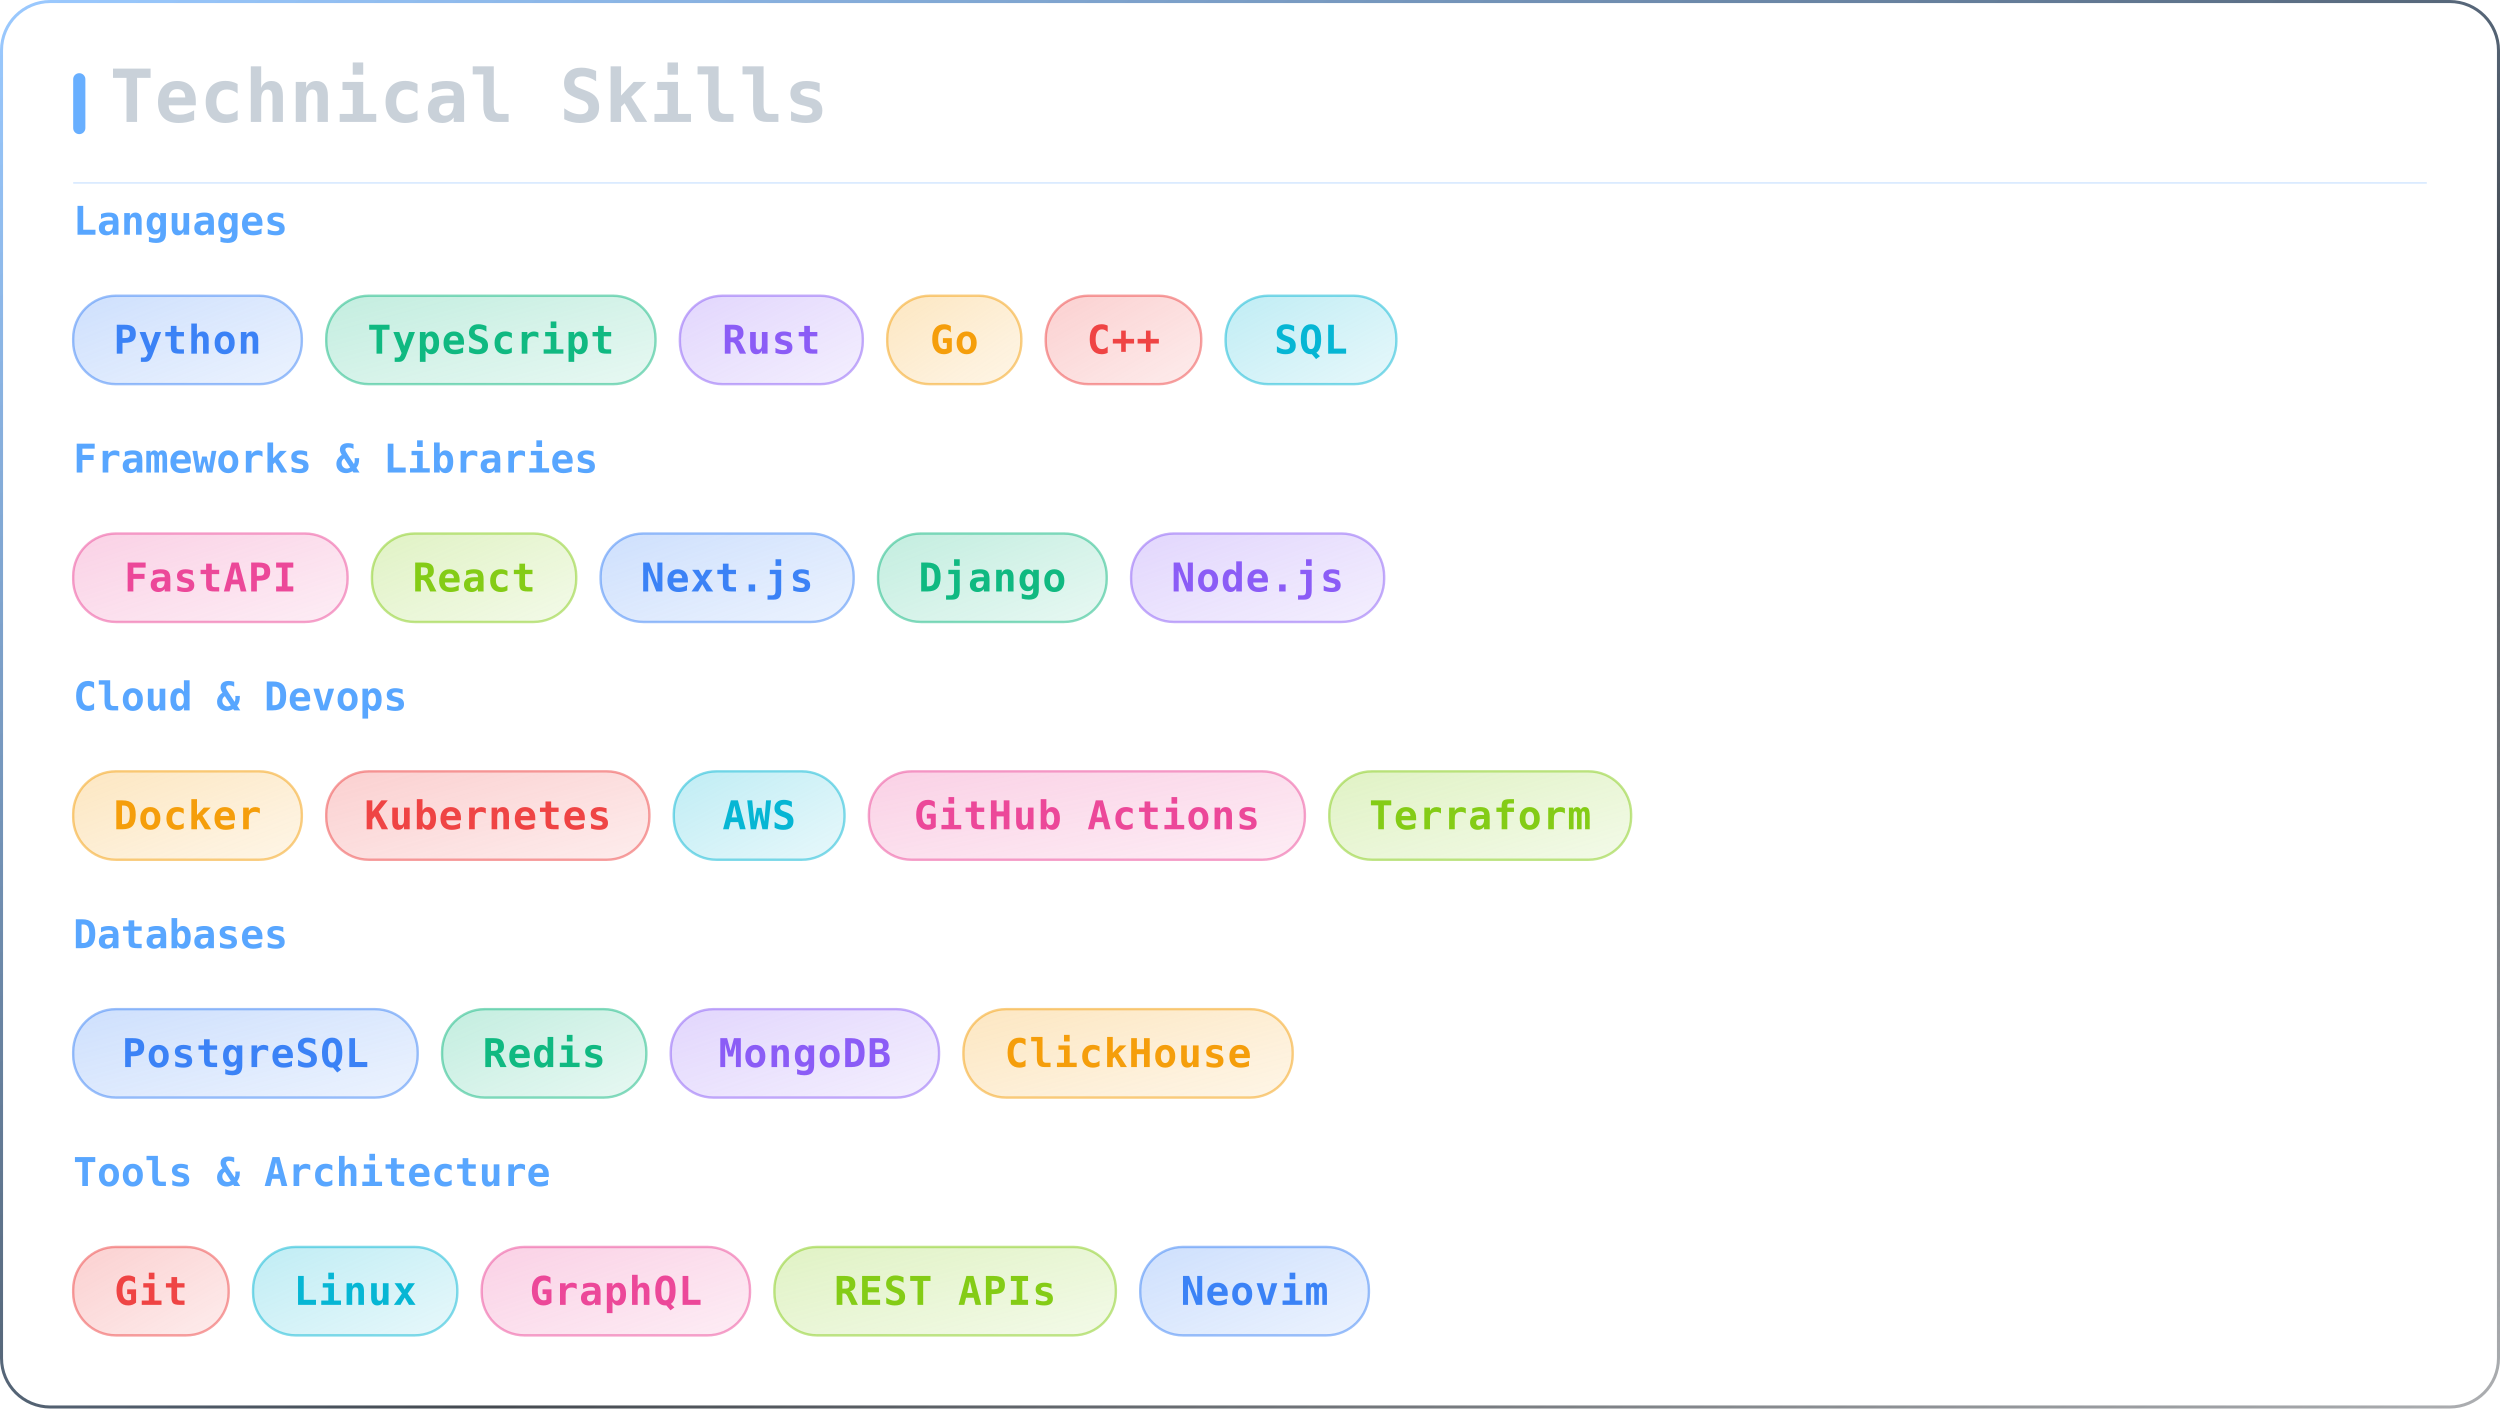
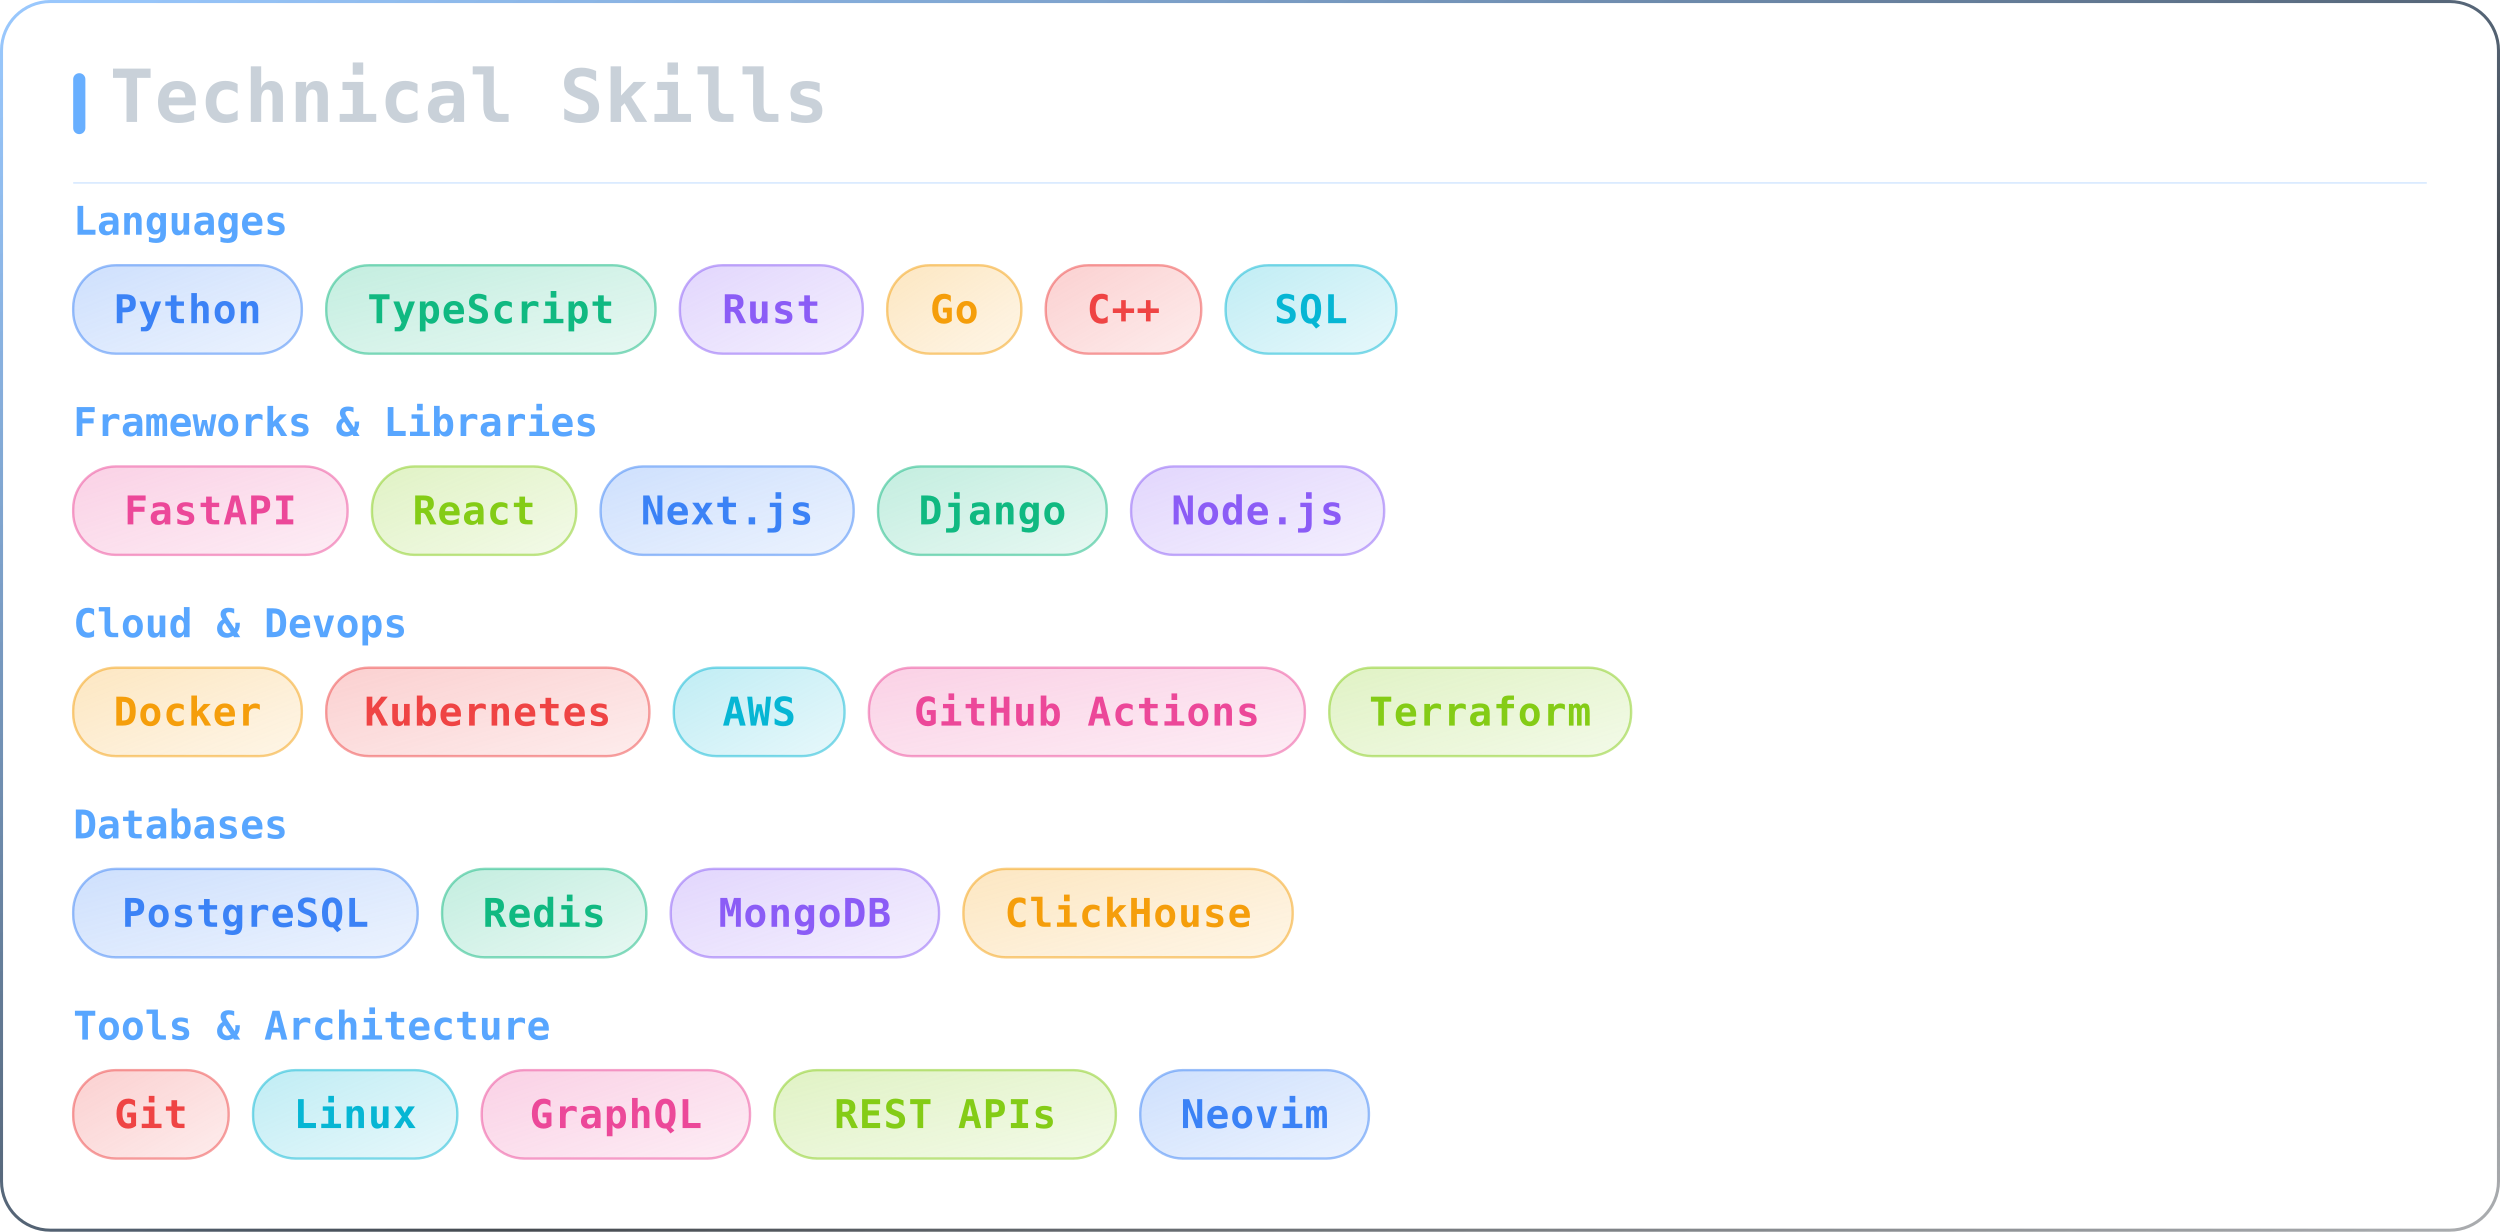
- <svg xmlns="http://www.w3.org/2000/svg" width="820" height="462" viewBox="0 0 820 462" role="img">
+ <svg xmlns="http://www.w3.org/2000/svg" width="820" height="404" viewBox="0 0 820 404" role="img">
  <defs>
    <linearGradient id="pf-progress-grad" x1="0%" y1="0%" x2="100%" y2="0%">
      <stop offset="0%" stop-color="#58A6FF" stop-opacity="0.75" />
      <stop offset="70%" stop-color="#58A6FF" />
      <stop offset="100%" stop-color="#D2A8FF" stop-opacity="0.9" />
    </linearGradient>
    <linearGradient id="pf-card-border" x1="0%" y1="0%" x2="100%" y2="100%">
      <stop offset="0%" stop-color="#58A6FF" stop-opacity="0.6" />
      <stop offset="60%" stop-color="#30363D" stop-opacity="0.9" />
      <stop offset="100%" stop-color="#30363D" stop-opacity="0.4" />
    </linearGradient>
    <linearGradient id="pf-card-bg" x1="0%" y1="0%" x2="0%" y2="100%">
      <stop offset="0%" stop-color="transparent" stop-opacity="0.95" />
      <stop offset="100%" stop-color="transparent" stop-opacity="0.8" />
    </linearGradient>
    <linearGradient id="pf-card-gradient" x1="0%" y1="0%" x2="100%" y2="100%">
      <stop offset="0%" stop-color="transparent" />
      <stop offset="50%" stop-color="transparent" />
      <stop offset="100%" stop-color="transparent" />
    </linearGradient>
    <linearGradient id="pf-track-bg" x1="0%" y1="0%" x2="100%" y2="0%">
      <stop offset="0%" stop-color="#8B949E" stop-opacity="0.15" />
      <stop offset="100%" stop-color="#8B949E" stop-opacity="0.08" />
    </linearGradient>
    <linearGradient id="pf-badge-0" x1="0%" y1="0%" x2="100%" y2="100%">
      <stop offset="0%" stop-color="#3B82F6" stop-opacity="0.25" />
      <stop offset="100%" stop-color="#3B82F6" stop-opacity="0.1" />
    </linearGradient>
    <linearGradient id="pf-badge-1" x1="0%" y1="0%" x2="100%" y2="100%">
      <stop offset="0%" stop-color="#10B981" stop-opacity="0.25" />
      <stop offset="100%" stop-color="#10B981" stop-opacity="0.1" />
    </linearGradient>
    <linearGradient id="pf-badge-2" x1="0%" y1="0%" x2="100%" y2="100%">
      <stop offset="0%" stop-color="#8B5CF6" stop-opacity="0.25" />
      <stop offset="100%" stop-color="#8B5CF6" stop-opacity="0.1" />
    </linearGradient>
    <linearGradient id="pf-badge-3" x1="0%" y1="0%" x2="100%" y2="100%">
      <stop offset="0%" stop-color="#F59E0B" stop-opacity="0.25" />
      <stop offset="100%" stop-color="#F59E0B" stop-opacity="0.1" />
    </linearGradient>
    <linearGradient id="pf-badge-4" x1="0%" y1="0%" x2="100%" y2="100%">
      <stop offset="0%" stop-color="#EF4444" stop-opacity="0.25" />
      <stop offset="100%" stop-color="#EF4444" stop-opacity="0.1" />
    </linearGradient>
    <linearGradient id="pf-badge-5" x1="0%" y1="0%" x2="100%" y2="100%">
      <stop offset="0%" stop-color="#06B6D4" stop-opacity="0.25" />
      <stop offset="100%" stop-color="#06B6D4" stop-opacity="0.1" />
    </linearGradient>
    <linearGradient id="pf-badge-6" x1="0%" y1="0%" x2="100%" y2="100%">
      <stop offset="0%" stop-color="#EC4899" stop-opacity="0.25" />
      <stop offset="100%" stop-color="#EC4899" stop-opacity="0.1" />
    </linearGradient>
    <linearGradient id="pf-badge-7" x1="0%" y1="0%" x2="100%" y2="100%">
      <stop offset="0%" stop-color="#84CC16" stop-opacity="0.25" />
      <stop offset="100%" stop-color="#84CC16" stop-opacity="0.1" />
    </linearGradient>
  </defs>
-   <svg width="820" height="462" viewBox="0 0 820 462" fill="none">
+   <svg width="820" height="404" viewBox="0 0 820 404" fill="none">
    <defs>
      <linearGradient id="pf-progress-grad" x1="0%" y1="0%" x2="100%" y2="0%">
        <stop offset="0%" stop-color="#58A6FF" stop-opacity="0.75" />
        <stop offset="70%" stop-color="#58A6FF" />
        <stop offset="100%" stop-color="#D2A8FF" stop-opacity="0.9" />
      </linearGradient>
      <linearGradient id="pf-card-border" x1="0%" y1="0%" x2="100%" y2="100%">
        <stop offset="0%" stop-color="#58A6FF" stop-opacity="0.6" />
        <stop offset="60%" stop-color="#30363D" stop-opacity="0.9" />
        <stop offset="100%" stop-color="#30363D" stop-opacity="0.4" />
      </linearGradient>
      <linearGradient id="pf-card-bg" x1="0%" y1="0%" x2="0%" y2="100%">
        <stop offset="0%" stop-color="transparent" stop-opacity="0.95" />
        <stop offset="100%" stop-color="transparent" stop-opacity="0.8" />
      </linearGradient>
      <linearGradient id="pf-card-gradient" x1="0%" y1="0%" x2="100%" y2="100%">
        <stop offset="0%" stop-color="transparent" />
        <stop offset="50%" stop-color="transparent" />
        <stop offset="100%" stop-color="transparent" />
      </linearGradient>
      <linearGradient id="pf-track-bg" x1="0%" y1="0%" x2="100%" y2="0%">
        <stop offset="0%" stop-color="#8B949E" stop-opacity="0.15" />
        <stop offset="100%" stop-color="#8B949E" stop-opacity="0.08" />
      </linearGradient>
      <linearGradient id="pf-badge-0" x1="0%" y1="0%" x2="100%" y2="100%">
        <stop offset="0%" stop-color="#3B82F6" stop-opacity="0.25" />
        <stop offset="100%" stop-color="#3B82F6" stop-opacity="0.1" />
      </linearGradient>
      <linearGradient id="pf-badge-1" x1="0%" y1="0%" x2="100%" y2="100%">
        <stop offset="0%" stop-color="#10B981" stop-opacity="0.25" />
        <stop offset="100%" stop-color="#10B981" stop-opacity="0.1" />
      </linearGradient>
      <linearGradient id="pf-badge-2" x1="0%" y1="0%" x2="100%" y2="100%">
        <stop offset="0%" stop-color="#8B5CF6" stop-opacity="0.25" />
        <stop offset="100%" stop-color="#8B5CF6" stop-opacity="0.1" />
      </linearGradient>
      <linearGradient id="pf-badge-3" x1="0%" y1="0%" x2="100%" y2="100%">
        <stop offset="0%" stop-color="#F59E0B" stop-opacity="0.25" />
        <stop offset="100%" stop-color="#F59E0B" stop-opacity="0.1" />
      </linearGradient>
      <linearGradient id="pf-badge-4" x1="0%" y1="0%" x2="100%" y2="100%">
        <stop offset="0%" stop-color="#EF4444" stop-opacity="0.25" />
        <stop offset="100%" stop-color="#EF4444" stop-opacity="0.1" />
      </linearGradient>
      <linearGradient id="pf-badge-5" x1="0%" y1="0%" x2="100%" y2="100%">
        <stop offset="0%" stop-color="#06B6D4" stop-opacity="0.25" />
        <stop offset="100%" stop-color="#06B6D4" stop-opacity="0.1" />
      </linearGradient>
      <linearGradient id="pf-badge-6" x1="0%" y1="0%" x2="100%" y2="100%">
        <stop offset="0%" stop-color="#EC4899" stop-opacity="0.25" />
        <stop offset="100%" stop-color="#EC4899" stop-opacity="0.1" />
      </linearGradient>
      <linearGradient id="pf-badge-7" x1="0%" y1="0%" x2="100%" y2="100%">
        <stop offset="0%" stop-color="#84CC16" stop-opacity="0.25" />
        <stop offset="100%" stop-color="#84CC16" stop-opacity="0.1" />
      </linearGradient>
    </defs>
-     <g role="group" data-pf-id="card_1cdd9b">
-       <rect x="0.5" y="0.5" width="819" height="461" fill="url(#pf-card-bg)" stroke="url(#pf-card-border)" stroke-width="1" rx="16" />
+     <g role="group" data-pf-id="card_8f369f">
+       <rect x="0.5" y="0.5" width="819" height="403" fill="url(#pf-card-bg)" stroke="url(#pf-card-border)" stroke-width="1" rx="16" />
      <rect x="24" y="24" width="4" height="20" rx="2" fill="#58A6FF" opacity="0.9" />
      <text x="36" y="40" font-family="'Fira Code', 'JetBrains Mono', monospace" font-size="24" font-weight="700" fill="#C9D1D9" letter-spacing="0.3">Technical Skills</text>
      <line x1="24" y1="60" x2="796" y2="60" stroke="#58A6FF" stroke-width="0.5" stroke-opacity="0.25" />
-       <g data-pf-id="column_a6f446">
-         <text x="24" y="77" font-family="'Fira Code', 'JetBrains Mono', monospace" font-size="13" font-weight="700" fill="#58A6FF" data-pf-id="text_01ac03">Languages</text>
-         <g data-pf-id="wrap_69100e">
-           <g role="term" data-pf-id="badge_485272">
-             <rect x="24" y="97" width="75" height="29" rx="14" fill="url(#pf-badge-0)" stroke="#3B82F6" stroke-width="0.8" stroke-opacity="0.5" />
-             <text x="61.5" y="111.5" font-family="'Fira Code', 'JetBrains Mono', monospace" font-size="13" fill="#3B82F6" text-anchor="middle" dominant-baseline="central" font-weight="600" letter-spacing="0.3">Python</text>
-           </g>
-           <g role="term" data-pf-id="badge_f3b139">
-             <rect x="107" y="97" width="108" height="29" rx="14" fill="url(#pf-badge-1)" stroke="#10B981" stroke-width="0.8" stroke-opacity="0.5" />
-             <text x="161.0" y="111.5" font-family="'Fira Code', 'JetBrains Mono', monospace" font-size="13" fill="#10B981" text-anchor="middle" dominant-baseline="central" font-weight="600" letter-spacing="0.3">TypeScript</text>
-           </g>
-           <g role="term" data-pf-id="badge_aef56e">
-             <rect x="223" y="97" width="60" height="29" rx="14" fill="url(#pf-badge-2)" stroke="#8B5CF6" stroke-width="0.8" stroke-opacity="0.5" />
-             <text x="253.0" y="111.5" font-family="'Fira Code', 'JetBrains Mono', monospace" font-size="13" fill="#8B5CF6" text-anchor="middle" dominant-baseline="central" font-weight="600" letter-spacing="0.3">Rust</text>
-           </g>
-           <g role="term" data-pf-id="badge_b73059">
-             <rect x="291" y="97" width="44" height="29" rx="14" fill="url(#pf-badge-3)" stroke="#F59E0B" stroke-width="0.8" stroke-opacity="0.5" />
-             <text x="313.0" y="111.5" font-family="'Fira Code', 'JetBrains Mono', monospace" font-size="13" fill="#F59E0B" text-anchor="middle" dominant-baseline="central" font-weight="600" letter-spacing="0.3">Go</text>
-           </g>
-           <g role="term" data-pf-id="badge_efa02f">
-             <rect x="343" y="97" width="51" height="29" rx="14" fill="url(#pf-badge-4)" stroke="#EF4444" stroke-width="0.8" stroke-opacity="0.5" />
-             <text x="368.5" y="111.5" font-family="'Fira Code', 'JetBrains Mono', monospace" font-size="13" fill="#EF4444" text-anchor="middle" dominant-baseline="central" font-weight="600" letter-spacing="0.3">C++</text>
-           </g>
-           <g role="term" data-pf-id="badge_70f133">
-             <rect x="402" y="97" width="56" height="29" rx="14" fill="url(#pf-badge-5)" stroke="#06B6D4" stroke-width="0.8" stroke-opacity="0.5" />
-             <text x="430.0" y="111.5" font-family="'Fira Code', 'JetBrains Mono', monospace" font-size="13" fill="#06B6D4" text-anchor="middle" dominant-baseline="central" font-weight="600" letter-spacing="0.3">SQL</text>
-           </g>
-         </g>
-         <text x="24" y="155" font-family="'Fira Code', 'JetBrains Mono', monospace" font-size="13" font-weight="700" fill="#58A6FF" data-pf-id="text_e8481e">Frameworks &amp; Libraries</text>
-         <g data-pf-id="wrap_6cebfe">
-           <g role="term" data-pf-id="badge_a4648e">
-             <rect x="24" y="175" width="90" height="29" rx="14" fill="url(#pf-badge-6)" stroke="#EC4899" stroke-width="0.8" stroke-opacity="0.5" />
-             <text x="69.0" y="189.5" font-family="'Fira Code', 'JetBrains Mono', monospace" font-size="13" fill="#EC4899" text-anchor="middle" dominant-baseline="central" font-weight="600" letter-spacing="0.3">FastAPI</text>
-           </g>
-           <g role="term" data-pf-id="badge_762c56">
-             <rect x="122" y="175" width="67" height="29" rx="14" fill="url(#pf-badge-7)" stroke="#84CC16" stroke-width="0.8" stroke-opacity="0.5" />
-             <text x="155.5" y="189.5" font-family="'Fira Code', 'JetBrains Mono', monospace" font-size="13" fill="#84CC16" text-anchor="middle" dominant-baseline="central" font-weight="600" letter-spacing="0.3">React</text>
-           </g>
-           <g role="term" data-pf-id="badge_44241a">
-             <rect x="197" y="175" width="83" height="29" rx="14" fill="url(#pf-badge-0)" stroke="#3B82F6" stroke-width="0.8" stroke-opacity="0.5" />
-             <text x="238.5" y="189.5" font-family="'Fira Code', 'JetBrains Mono', monospace" font-size="13" fill="#3B82F6" text-anchor="middle" dominant-baseline="central" font-weight="600" letter-spacing="0.3">Next.js</text>
-           </g>
-           <g role="term" data-pf-id="badge_be9297">
-             <rect x="288" y="175" width="75" height="29" rx="14" fill="url(#pf-badge-1)" stroke="#10B981" stroke-width="0.8" stroke-opacity="0.5" />
-             <text x="325.5" y="189.5" font-family="'Fira Code', 'JetBrains Mono', monospace" font-size="13" fill="#10B981" text-anchor="middle" dominant-baseline="central" font-weight="600" letter-spacing="0.3">Django</text>
-           </g>
-           <g role="term" data-pf-id="badge_cfb8a9">
-             <rect x="371" y="175" width="83" height="29" rx="14" fill="url(#pf-badge-2)" stroke="#8B5CF6" stroke-width="0.8" stroke-opacity="0.5" />
-             <text x="412.5" y="189.5" font-family="'Fira Code', 'JetBrains Mono', monospace" font-size="13" fill="#8B5CF6" text-anchor="middle" dominant-baseline="central" font-weight="600" letter-spacing="0.3">Node.js</text>
-           </g>
-         </g>
-         <text x="24" y="233" font-family="'Fira Code', 'JetBrains Mono', monospace" font-size="13" font-weight="700" fill="#58A6FF" data-pf-id="text_a95aff">Cloud &amp; Devops</text>
-         <g data-pf-id="wrap_95f9d4">
-           <g role="term" data-pf-id="badge_932b85">
-             <rect x="24" y="253" width="75" height="29" rx="14" fill="url(#pf-badge-3)" stroke="#F59E0B" stroke-width="0.8" stroke-opacity="0.5" />
-             <text x="61.5" y="267.5" font-family="'Fira Code', 'JetBrains Mono', monospace" font-size="13" fill="#F59E0B" text-anchor="middle" dominant-baseline="central" font-weight="600" letter-spacing="0.3">Docker</text>
-           </g>
-           <g role="term" data-pf-id="badge_14ee7e">
-             <rect x="107" y="253" width="106" height="29" rx="14" fill="url(#pf-badge-4)" stroke="#EF4444" stroke-width="0.8" stroke-opacity="0.5" />
-             <text x="160.0" y="267.5" font-family="'Fira Code', 'JetBrains Mono', monospace" font-size="13" fill="#EF4444" text-anchor="middle" dominant-baseline="central" font-weight="600" letter-spacing="0.3">Kubernetes</text>
-           </g>
-           <g role="term" data-pf-id="badge_15e26d">
-             <rect x="221" y="253" width="56" height="29" rx="14" fill="url(#pf-badge-5)" stroke="#06B6D4" stroke-width="0.8" stroke-opacity="0.5" />
-             <text x="249.0" y="267.5" font-family="'Fira Code', 'JetBrains Mono', monospace" font-size="13" fill="#06B6D4" text-anchor="middle" dominant-baseline="central" font-weight="600" letter-spacing="0.3">AWS</text>
-           </g>
-           <g role="term" data-pf-id="badge_05b108">
-             <rect x="285" y="253" width="143" height="29" rx="14" fill="url(#pf-badge-6)" stroke="#EC4899" stroke-width="0.8" stroke-opacity="0.5" />
-             <text x="356.5" y="267.5" font-family="'Fira Code', 'JetBrains Mono', monospace" font-size="13" fill="#EC4899" text-anchor="middle" dominant-baseline="central" font-weight="600" letter-spacing="0.3">GitHub Actions</text>
-           </g>
-           <g role="term" data-pf-id="badge_f6dfbe">
-             <rect x="436" y="253" width="99" height="29" rx="14" fill="url(#pf-badge-7)" stroke="#84CC16" stroke-width="0.8" stroke-opacity="0.5" />
-             <text x="485.5" y="267.5" font-family="'Fira Code', 'JetBrains Mono', monospace" font-size="13" fill="#84CC16" text-anchor="middle" dominant-baseline="central" font-weight="600" letter-spacing="0.3">Terraform</text>
-           </g>
-         </g>
-         <text x="24" y="311" font-family="'Fira Code', 'JetBrains Mono', monospace" font-size="13" font-weight="700" fill="#58A6FF" data-pf-id="text_b96305">Databases</text>
-         <g data-pf-id="wrap_4a445a">
-           <g role="term" data-pf-id="badge_3d3c19">
-             <rect x="24" y="331" width="113" height="29" rx="14" fill="url(#pf-badge-0)" stroke="#3B82F6" stroke-width="0.8" stroke-opacity="0.5" />
-             <text x="80.5" y="345.5" font-family="'Fira Code', 'JetBrains Mono', monospace" font-size="13" fill="#3B82F6" text-anchor="middle" dominant-baseline="central" font-weight="600" letter-spacing="0.3">PostgreSQL</text>
-           </g>
-           <g role="term" data-pf-id="badge_f71a18">
-             <rect x="145" y="331" width="67" height="29" rx="14" fill="url(#pf-badge-1)" stroke="#10B981" stroke-width="0.8" stroke-opacity="0.5" />
-             <text x="178.5" y="345.5" font-family="'Fira Code', 'JetBrains Mono', monospace" font-size="13" fill="#10B981" text-anchor="middle" dominant-baseline="central" font-weight="600" letter-spacing="0.3">Redis</text>
-           </g>
-           <g role="term" data-pf-id="badge_1ca346">
-             <rect x="220" y="331" width="88" height="29" rx="14" fill="url(#pf-badge-2)" stroke="#8B5CF6" stroke-width="0.8" stroke-opacity="0.5" />
-             <text x="264.0" y="345.5" font-family="'Fira Code', 'JetBrains Mono', monospace" font-size="13" fill="#8B5CF6" text-anchor="middle" dominant-baseline="central" font-weight="600" letter-spacing="0.3">MongoDB</text>
-           </g>
-           <g role="term" data-pf-id="badge_ff9712">
-             <rect x="316" y="331" width="108" height="29" rx="14" fill="url(#pf-badge-3)" stroke="#F59E0B" stroke-width="0.8" stroke-opacity="0.5" />
-             <text x="370.0" y="345.5" font-family="'Fira Code', 'JetBrains Mono', monospace" font-size="13" fill="#F59E0B" text-anchor="middle" dominant-baseline="central" font-weight="600" letter-spacing="0.3">ClickHouse</text>
-           </g>
-         </g>
-         <text x="24" y="389" font-family="'Fira Code', 'JetBrains Mono', monospace" font-size="13" font-weight="700" fill="#58A6FF" data-pf-id="text_3a3798">Tools &amp; Architecture</text>
-         <g data-pf-id="wrap_86251d">
-           <g role="term" data-pf-id="badge_235f29">
-             <rect x="24" y="409" width="51" height="29" rx="14" fill="url(#pf-badge-4)" stroke="#EF4444" stroke-width="0.8" stroke-opacity="0.5" />
-             <text x="49.5" y="423.5" font-family="'Fira Code', 'JetBrains Mono', monospace" font-size="13" fill="#EF4444" text-anchor="middle" dominant-baseline="central" font-weight="600" letter-spacing="0.3">Git</text>
-           </g>
-           <g role="term" data-pf-id="badge_bba2ea">
-             <rect x="83" y="409" width="67" height="29" rx="14" fill="url(#pf-badge-5)" stroke="#06B6D4" stroke-width="0.8" stroke-opacity="0.5" />
-             <text x="116.5" y="423.5" font-family="'Fira Code', 'JetBrains Mono', monospace" font-size="13" fill="#06B6D4" text-anchor="middle" dominant-baseline="central" font-weight="600" letter-spacing="0.3">Linux</text>
-           </g>
-           <g role="term" data-pf-id="badge_7cfef8">
-             <rect x="158" y="409" width="88" height="29" rx="14" fill="url(#pf-badge-6)" stroke="#EC4899" stroke-width="0.8" stroke-opacity="0.5" />
-             <text x="202.0" y="423.5" font-family="'Fira Code', 'JetBrains Mono', monospace" font-size="13" fill="#EC4899" text-anchor="middle" dominant-baseline="central" font-weight="600" letter-spacing="0.3">GraphQL</text>
-           </g>
-           <g role="term" data-pf-id="badge_126e3f">
-             <rect x="254" y="409" width="112" height="29" rx="14" fill="url(#pf-badge-7)" stroke="#84CC16" stroke-width="0.8" stroke-opacity="0.5" />
-             <text x="310.0" y="423.5" font-family="'Fira Code', 'JetBrains Mono', monospace" font-size="13" fill="#84CC16" text-anchor="middle" dominant-baseline="central" font-weight="600" letter-spacing="0.3">REST APIs</text>
-           </g>
-           <g role="term" data-pf-id="badge_c75f1e">
-             <rect x="374" y="409" width="75" height="29" rx="14" fill="url(#pf-badge-0)" stroke="#3B82F6" stroke-width="0.8" stroke-opacity="0.5" />
-             <text x="411.5" y="423.5" font-family="'Fira Code', 'JetBrains Mono', monospace" font-size="13" fill="#3B82F6" text-anchor="middle" dominant-baseline="central" font-weight="600" letter-spacing="0.3">Neovim</text>
+       <g data-pf-id="column_fdc088">
+         <text x="24" y="77" font-family="'Fira Code', 'JetBrains Mono', monospace" font-size="13" font-weight="700" fill="#58A6FF" data-pf-id="text_ef46ba">Languages</text>
+         <g data-pf-id="wrap_02ba3d">
+           <g role="term" data-pf-id="badge_a89e97">
+             <rect x="24" y="87" width="75" height="29" rx="14" fill="url(#pf-badge-0)" stroke="#3B82F6" stroke-width="0.8" stroke-opacity="0.5" />
+             <text x="61.5" y="101.5" font-family="'Fira Code', 'JetBrains Mono', monospace" font-size="13" fill="#3B82F6" text-anchor="middle" dominant-baseline="central" font-weight="600" letter-spacing="0.3">Python</text>
+           </g>
+           <g role="term" data-pf-id="badge_666018">
+             <rect x="107" y="87" width="108" height="29" rx="14" fill="url(#pf-badge-1)" stroke="#10B981" stroke-width="0.8" stroke-opacity="0.5" />
+             <text x="161.0" y="101.5" font-family="'Fira Code', 'JetBrains Mono', monospace" font-size="13" fill="#10B981" text-anchor="middle" dominant-baseline="central" font-weight="600" letter-spacing="0.3">TypeScript</text>
+           </g>
+           <g role="term" data-pf-id="badge_f0fd5d">
+             <rect x="223" y="87" width="60" height="29" rx="14" fill="url(#pf-badge-2)" stroke="#8B5CF6" stroke-width="0.8" stroke-opacity="0.5" />
+             <text x="253.0" y="101.5" font-family="'Fira Code', 'JetBrains Mono', monospace" font-size="13" fill="#8B5CF6" text-anchor="middle" dominant-baseline="central" font-weight="600" letter-spacing="0.3">Rust</text>
+           </g>
+           <g role="term" data-pf-id="badge_550481">
+             <rect x="291" y="87" width="44" height="29" rx="14" fill="url(#pf-badge-3)" stroke="#F59E0B" stroke-width="0.8" stroke-opacity="0.5" />
+             <text x="313.0" y="101.5" font-family="'Fira Code', 'JetBrains Mono', monospace" font-size="13" fill="#F59E0B" text-anchor="middle" dominant-baseline="central" font-weight="600" letter-spacing="0.3">Go</text>
+           </g>
+           <g role="term" data-pf-id="badge_2f6faa">
+             <rect x="343" y="87" width="51" height="29" rx="14" fill="url(#pf-badge-4)" stroke="#EF4444" stroke-width="0.8" stroke-opacity="0.5" />
+             <text x="368.5" y="101.5" font-family="'Fira Code', 'JetBrains Mono', monospace" font-size="13" fill="#EF4444" text-anchor="middle" dominant-baseline="central" font-weight="600" letter-spacing="0.3">C++</text>
+           </g>
+           <g role="term" data-pf-id="badge_9d4010">
+             <rect x="402" y="87" width="56" height="29" rx="14" fill="url(#pf-badge-5)" stroke="#06B6D4" stroke-width="0.8" stroke-opacity="0.5" />
+             <text x="430.0" y="101.5" font-family="'Fira Code', 'JetBrains Mono', monospace" font-size="13" fill="#06B6D4" text-anchor="middle" dominant-baseline="central" font-weight="600" letter-spacing="0.3">SQL</text>
+           </g>
+         </g>
+         <text x="24" y="143" font-family="'Fira Code', 'JetBrains Mono', monospace" font-size="13" font-weight="700" fill="#58A6FF" data-pf-id="text_f9c792">Frameworks &amp; Libraries</text>
+         <g data-pf-id="wrap_7876d9">
+           <g role="term" data-pf-id="badge_651146">
+             <rect x="24" y="153" width="90" height="29" rx="14" fill="url(#pf-badge-6)" stroke="#EC4899" stroke-width="0.8" stroke-opacity="0.5" />
+             <text x="69.0" y="167.5" font-family="'Fira Code', 'JetBrains Mono', monospace" font-size="13" fill="#EC4899" text-anchor="middle" dominant-baseline="central" font-weight="600" letter-spacing="0.3">FastAPI</text>
+           </g>
+           <g role="term" data-pf-id="badge_ba13b6">
+             <rect x="122" y="153" width="67" height="29" rx="14" fill="url(#pf-badge-7)" stroke="#84CC16" stroke-width="0.8" stroke-opacity="0.5" />
+             <text x="155.5" y="167.5" font-family="'Fira Code', 'JetBrains Mono', monospace" font-size="13" fill="#84CC16" text-anchor="middle" dominant-baseline="central" font-weight="600" letter-spacing="0.3">React</text>
+           </g>
+           <g role="term" data-pf-id="badge_c52872">
+             <rect x="197" y="153" width="83" height="29" rx="14" fill="url(#pf-badge-0)" stroke="#3B82F6" stroke-width="0.8" stroke-opacity="0.5" />
+             <text x="238.5" y="167.5" font-family="'Fira Code', 'JetBrains Mono', monospace" font-size="13" fill="#3B82F6" text-anchor="middle" dominant-baseline="central" font-weight="600" letter-spacing="0.3">Next.js</text>
+           </g>
+           <g role="term" data-pf-id="badge_1e2d10">
+             <rect x="288" y="153" width="75" height="29" rx="14" fill="url(#pf-badge-1)" stroke="#10B981" stroke-width="0.8" stroke-opacity="0.5" />
+             <text x="325.5" y="167.5" font-family="'Fira Code', 'JetBrains Mono', monospace" font-size="13" fill="#10B981" text-anchor="middle" dominant-baseline="central" font-weight="600" letter-spacing="0.3">Django</text>
+           </g>
+           <g role="term" data-pf-id="badge_cae652">
+             <rect x="371" y="153" width="83" height="29" rx="14" fill="url(#pf-badge-2)" stroke="#8B5CF6" stroke-width="0.8" stroke-opacity="0.5" />
+             <text x="412.5" y="167.5" font-family="'Fira Code', 'JetBrains Mono', monospace" font-size="13" fill="#8B5CF6" text-anchor="middle" dominant-baseline="central" font-weight="600" letter-spacing="0.3">Node.js</text>
+           </g>
+         </g>
+         <text x="24" y="209" font-family="'Fira Code', 'JetBrains Mono', monospace" font-size="13" font-weight="700" fill="#58A6FF" data-pf-id="text_ea8429">Cloud &amp; Devops</text>
+         <g data-pf-id="wrap_9db33a">
+           <g role="term" data-pf-id="badge_b163d0">
+             <rect x="24" y="219" width="75" height="29" rx="14" fill="url(#pf-badge-3)" stroke="#F59E0B" stroke-width="0.8" stroke-opacity="0.5" />
+             <text x="61.5" y="233.5" font-family="'Fira Code', 'JetBrains Mono', monospace" font-size="13" fill="#F59E0B" text-anchor="middle" dominant-baseline="central" font-weight="600" letter-spacing="0.3">Docker</text>
+           </g>
+           <g role="term" data-pf-id="badge_d065ca">
+             <rect x="107" y="219" width="106" height="29" rx="14" fill="url(#pf-badge-4)" stroke="#EF4444" stroke-width="0.8" stroke-opacity="0.5" />
+             <text x="160.0" y="233.5" font-family="'Fira Code', 'JetBrains Mono', monospace" font-size="13" fill="#EF4444" text-anchor="middle" dominant-baseline="central" font-weight="600" letter-spacing="0.3">Kubernetes</text>
+           </g>
+           <g role="term" data-pf-id="badge_306aa8">
+             <rect x="221" y="219" width="56" height="29" rx="14" fill="url(#pf-badge-5)" stroke="#06B6D4" stroke-width="0.8" stroke-opacity="0.5" />
+             <text x="249.0" y="233.5" font-family="'Fira Code', 'JetBrains Mono', monospace" font-size="13" fill="#06B6D4" text-anchor="middle" dominant-baseline="central" font-weight="600" letter-spacing="0.3">AWS</text>
+           </g>
+           <g role="term" data-pf-id="badge_482277">
+             <rect x="285" y="219" width="143" height="29" rx="14" fill="url(#pf-badge-6)" stroke="#EC4899" stroke-width="0.8" stroke-opacity="0.5" />
+             <text x="356.5" y="233.5" font-family="'Fira Code', 'JetBrains Mono', monospace" font-size="13" fill="#EC4899" text-anchor="middle" dominant-baseline="central" font-weight="600" letter-spacing="0.3">GitHub Actions</text>
+           </g>
+           <g role="term" data-pf-id="badge_97c196">
+             <rect x="436" y="219" width="99" height="29" rx="14" fill="url(#pf-badge-7)" stroke="#84CC16" stroke-width="0.8" stroke-opacity="0.5" />
+             <text x="485.5" y="233.5" font-family="'Fira Code', 'JetBrains Mono', monospace" font-size="13" fill="#84CC16" text-anchor="middle" dominant-baseline="central" font-weight="600" letter-spacing="0.3">Terraform</text>
+           </g>
+         </g>
+         <text x="24" y="275" font-family="'Fira Code', 'JetBrains Mono', monospace" font-size="13" font-weight="700" fill="#58A6FF" data-pf-id="text_77fa5c">Databases</text>
+         <g data-pf-id="wrap_a34ecf">
+           <g role="term" data-pf-id="badge_a6d10a">
+             <rect x="24" y="285" width="113" height="29" rx="14" fill="url(#pf-badge-0)" stroke="#3B82F6" stroke-width="0.8" stroke-opacity="0.5" />
+             <text x="80.5" y="299.5" font-family="'Fira Code', 'JetBrains Mono', monospace" font-size="13" fill="#3B82F6" text-anchor="middle" dominant-baseline="central" font-weight="600" letter-spacing="0.3">PostgreSQL</text>
+           </g>
+           <g role="term" data-pf-id="badge_6cb1d1">
+             <rect x="145" y="285" width="67" height="29" rx="14" fill="url(#pf-badge-1)" stroke="#10B981" stroke-width="0.8" stroke-opacity="0.5" />
+             <text x="178.5" y="299.5" font-family="'Fira Code', 'JetBrains Mono', monospace" font-size="13" fill="#10B981" text-anchor="middle" dominant-baseline="central" font-weight="600" letter-spacing="0.3">Redis</text>
+           </g>
+           <g role="term" data-pf-id="badge_0c613f">
+             <rect x="220" y="285" width="88" height="29" rx="14" fill="url(#pf-badge-2)" stroke="#8B5CF6" stroke-width="0.8" stroke-opacity="0.5" />
+             <text x="264.0" y="299.5" font-family="'Fira Code', 'JetBrains Mono', monospace" font-size="13" fill="#8B5CF6" text-anchor="middle" dominant-baseline="central" font-weight="600" letter-spacing="0.3">MongoDB</text>
+           </g>
+           <g role="term" data-pf-id="badge_0b544c">
+             <rect x="316" y="285" width="108" height="29" rx="14" fill="url(#pf-badge-3)" stroke="#F59E0B" stroke-width="0.8" stroke-opacity="0.5" />
+             <text x="370.0" y="299.5" font-family="'Fira Code', 'JetBrains Mono', monospace" font-size="13" fill="#F59E0B" text-anchor="middle" dominant-baseline="central" font-weight="600" letter-spacing="0.3">ClickHouse</text>
+           </g>
+         </g>
+         <text x="24" y="341" font-family="'Fira Code', 'JetBrains Mono', monospace" font-size="13" font-weight="700" fill="#58A6FF" data-pf-id="text_3f5b9b">Tools &amp; Architecture</text>
+         <g data-pf-id="wrap_83675b">
+           <g role="term" data-pf-id="badge_04a79b">
+             <rect x="24" y="351" width="51" height="29" rx="14" fill="url(#pf-badge-4)" stroke="#EF4444" stroke-width="0.8" stroke-opacity="0.5" />
+             <text x="49.5" y="365.5" font-family="'Fira Code', 'JetBrains Mono', monospace" font-size="13" fill="#EF4444" text-anchor="middle" dominant-baseline="central" font-weight="600" letter-spacing="0.3">Git</text>
+           </g>
+           <g role="term" data-pf-id="badge_0b65a2">
+             <rect x="83" y="351" width="67" height="29" rx="14" fill="url(#pf-badge-5)" stroke="#06B6D4" stroke-width="0.8" stroke-opacity="0.5" />
+             <text x="116.5" y="365.5" font-family="'Fira Code', 'JetBrains Mono', monospace" font-size="13" fill="#06B6D4" text-anchor="middle" dominant-baseline="central" font-weight="600" letter-spacing="0.3">Linux</text>
+           </g>
+           <g role="term" data-pf-id="badge_6301b9">
+             <rect x="158" y="351" width="88" height="29" rx="14" fill="url(#pf-badge-6)" stroke="#EC4899" stroke-width="0.8" stroke-opacity="0.5" />
+             <text x="202.0" y="365.5" font-family="'Fira Code', 'JetBrains Mono', monospace" font-size="13" fill="#EC4899" text-anchor="middle" dominant-baseline="central" font-weight="600" letter-spacing="0.3">GraphQL</text>
+           </g>
+           <g role="term" data-pf-id="badge_d629f9">
+             <rect x="254" y="351" width="112" height="29" rx="14" fill="url(#pf-badge-7)" stroke="#84CC16" stroke-width="0.8" stroke-opacity="0.5" />
+             <text x="310.0" y="365.5" font-family="'Fira Code', 'JetBrains Mono', monospace" font-size="13" fill="#84CC16" text-anchor="middle" dominant-baseline="central" font-weight="600" letter-spacing="0.3">REST APIs</text>
+           </g>
+           <g role="term" data-pf-id="badge_41d1a1">
+             <rect x="374" y="351" width="75" height="29" rx="14" fill="url(#pf-badge-0)" stroke="#3B82F6" stroke-width="0.8" stroke-opacity="0.5" />
+             <text x="411.5" y="365.5" font-family="'Fira Code', 'JetBrains Mono', monospace" font-size="13" fill="#3B82F6" text-anchor="middle" dominant-baseline="central" font-weight="600" letter-spacing="0.3">Neovim</text>
          </g>
        </g>
      </g>
    </g>
  </svg>
</svg>
